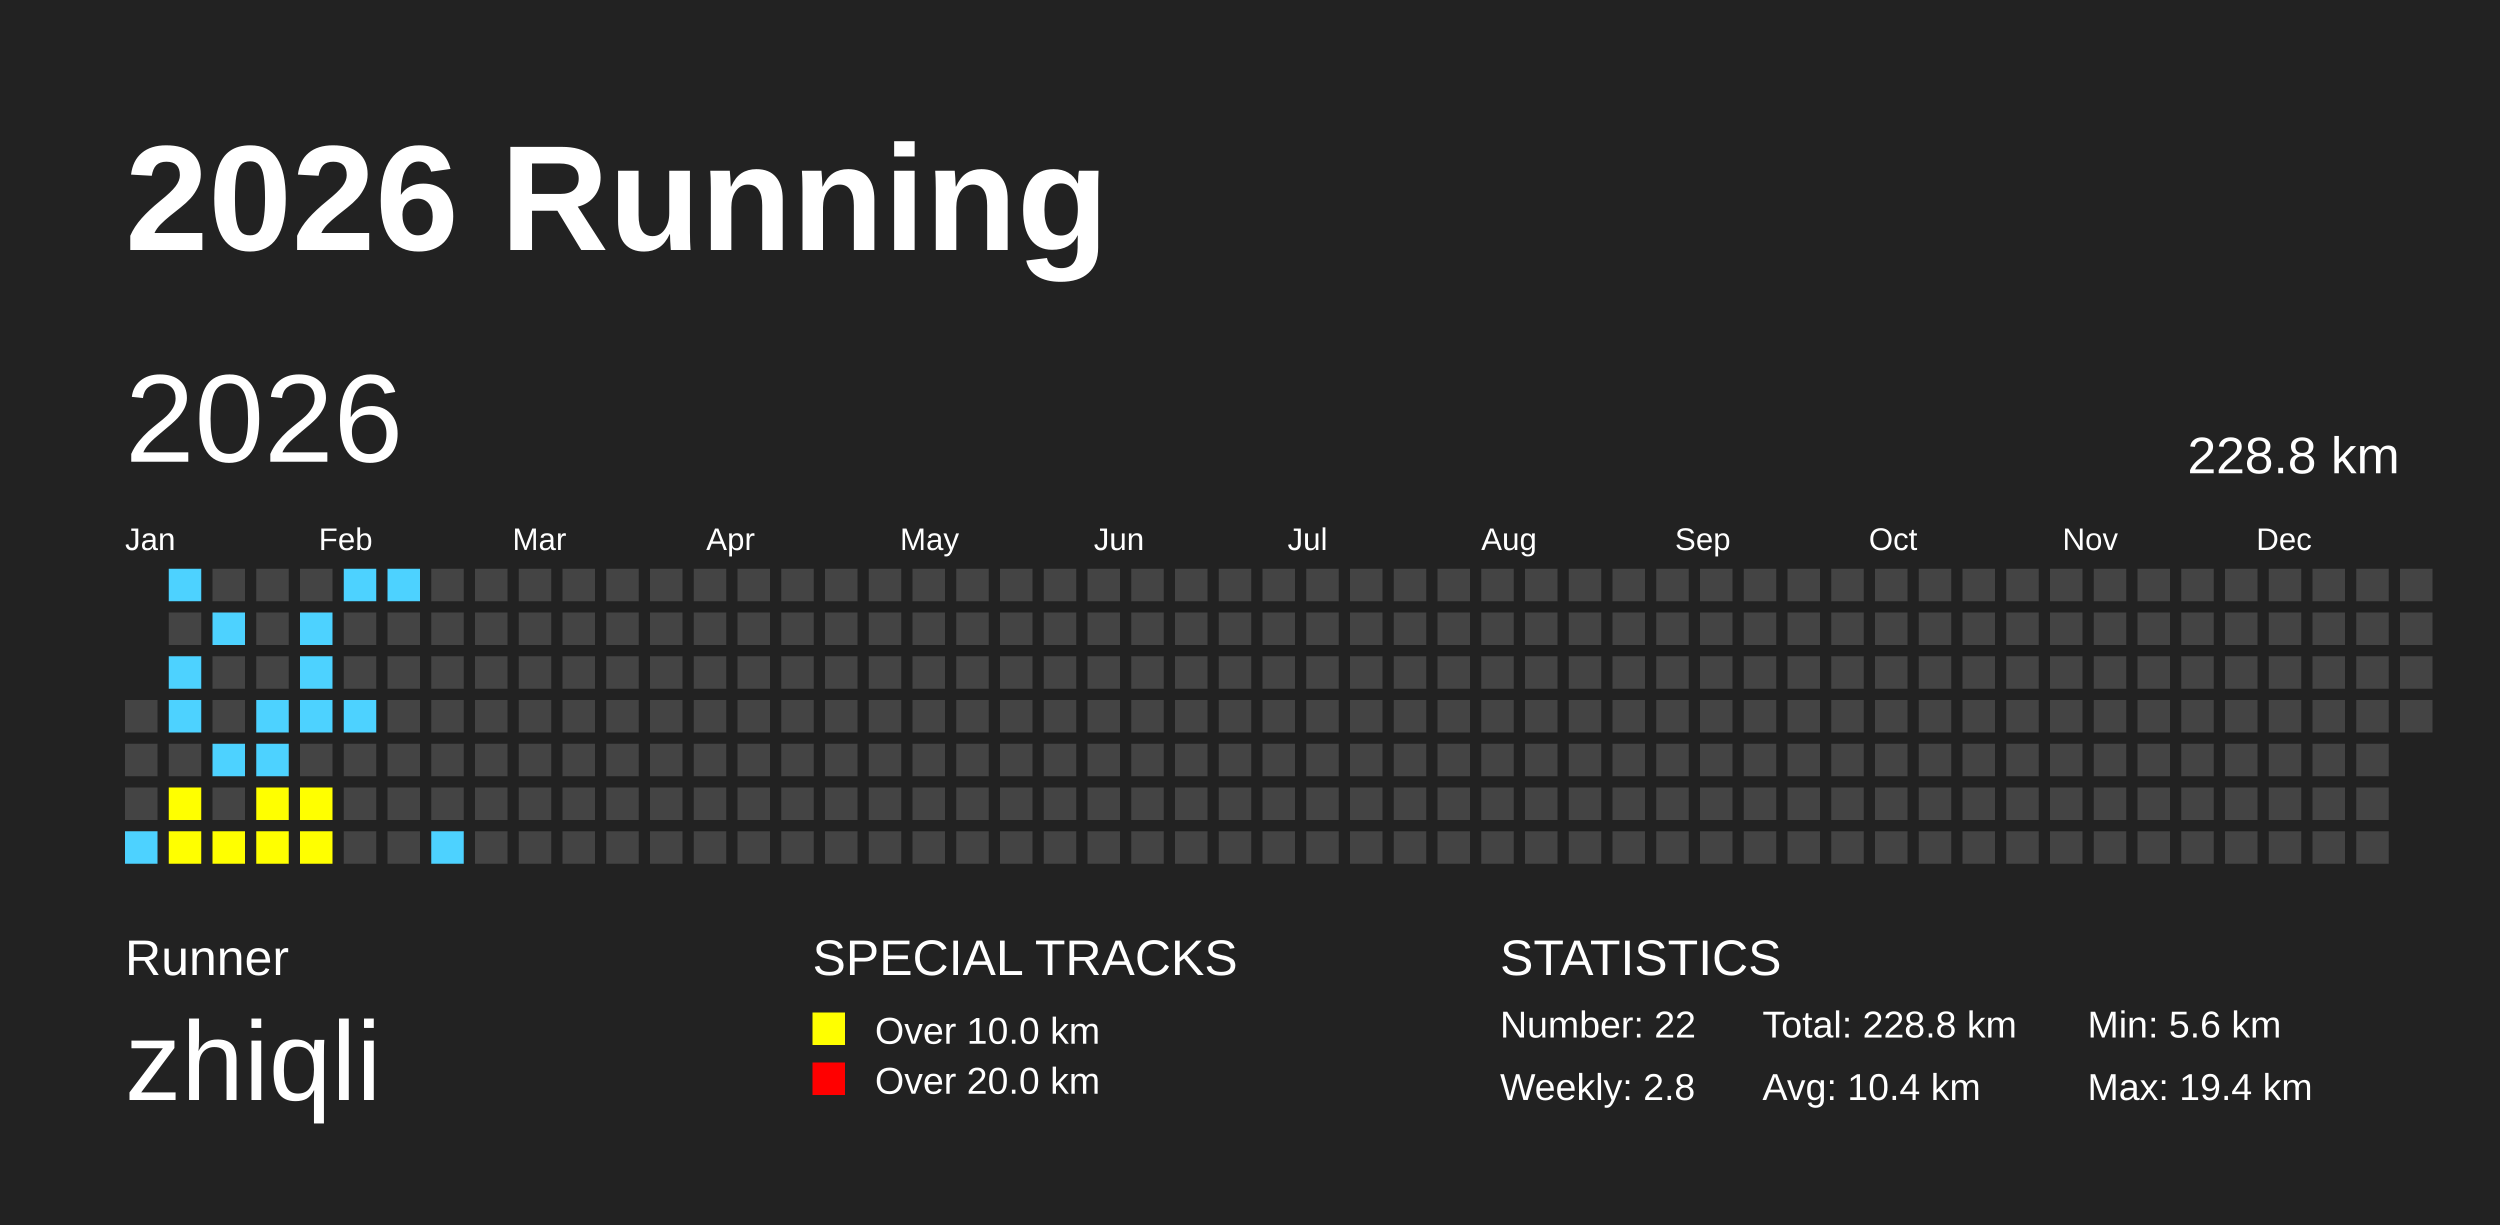
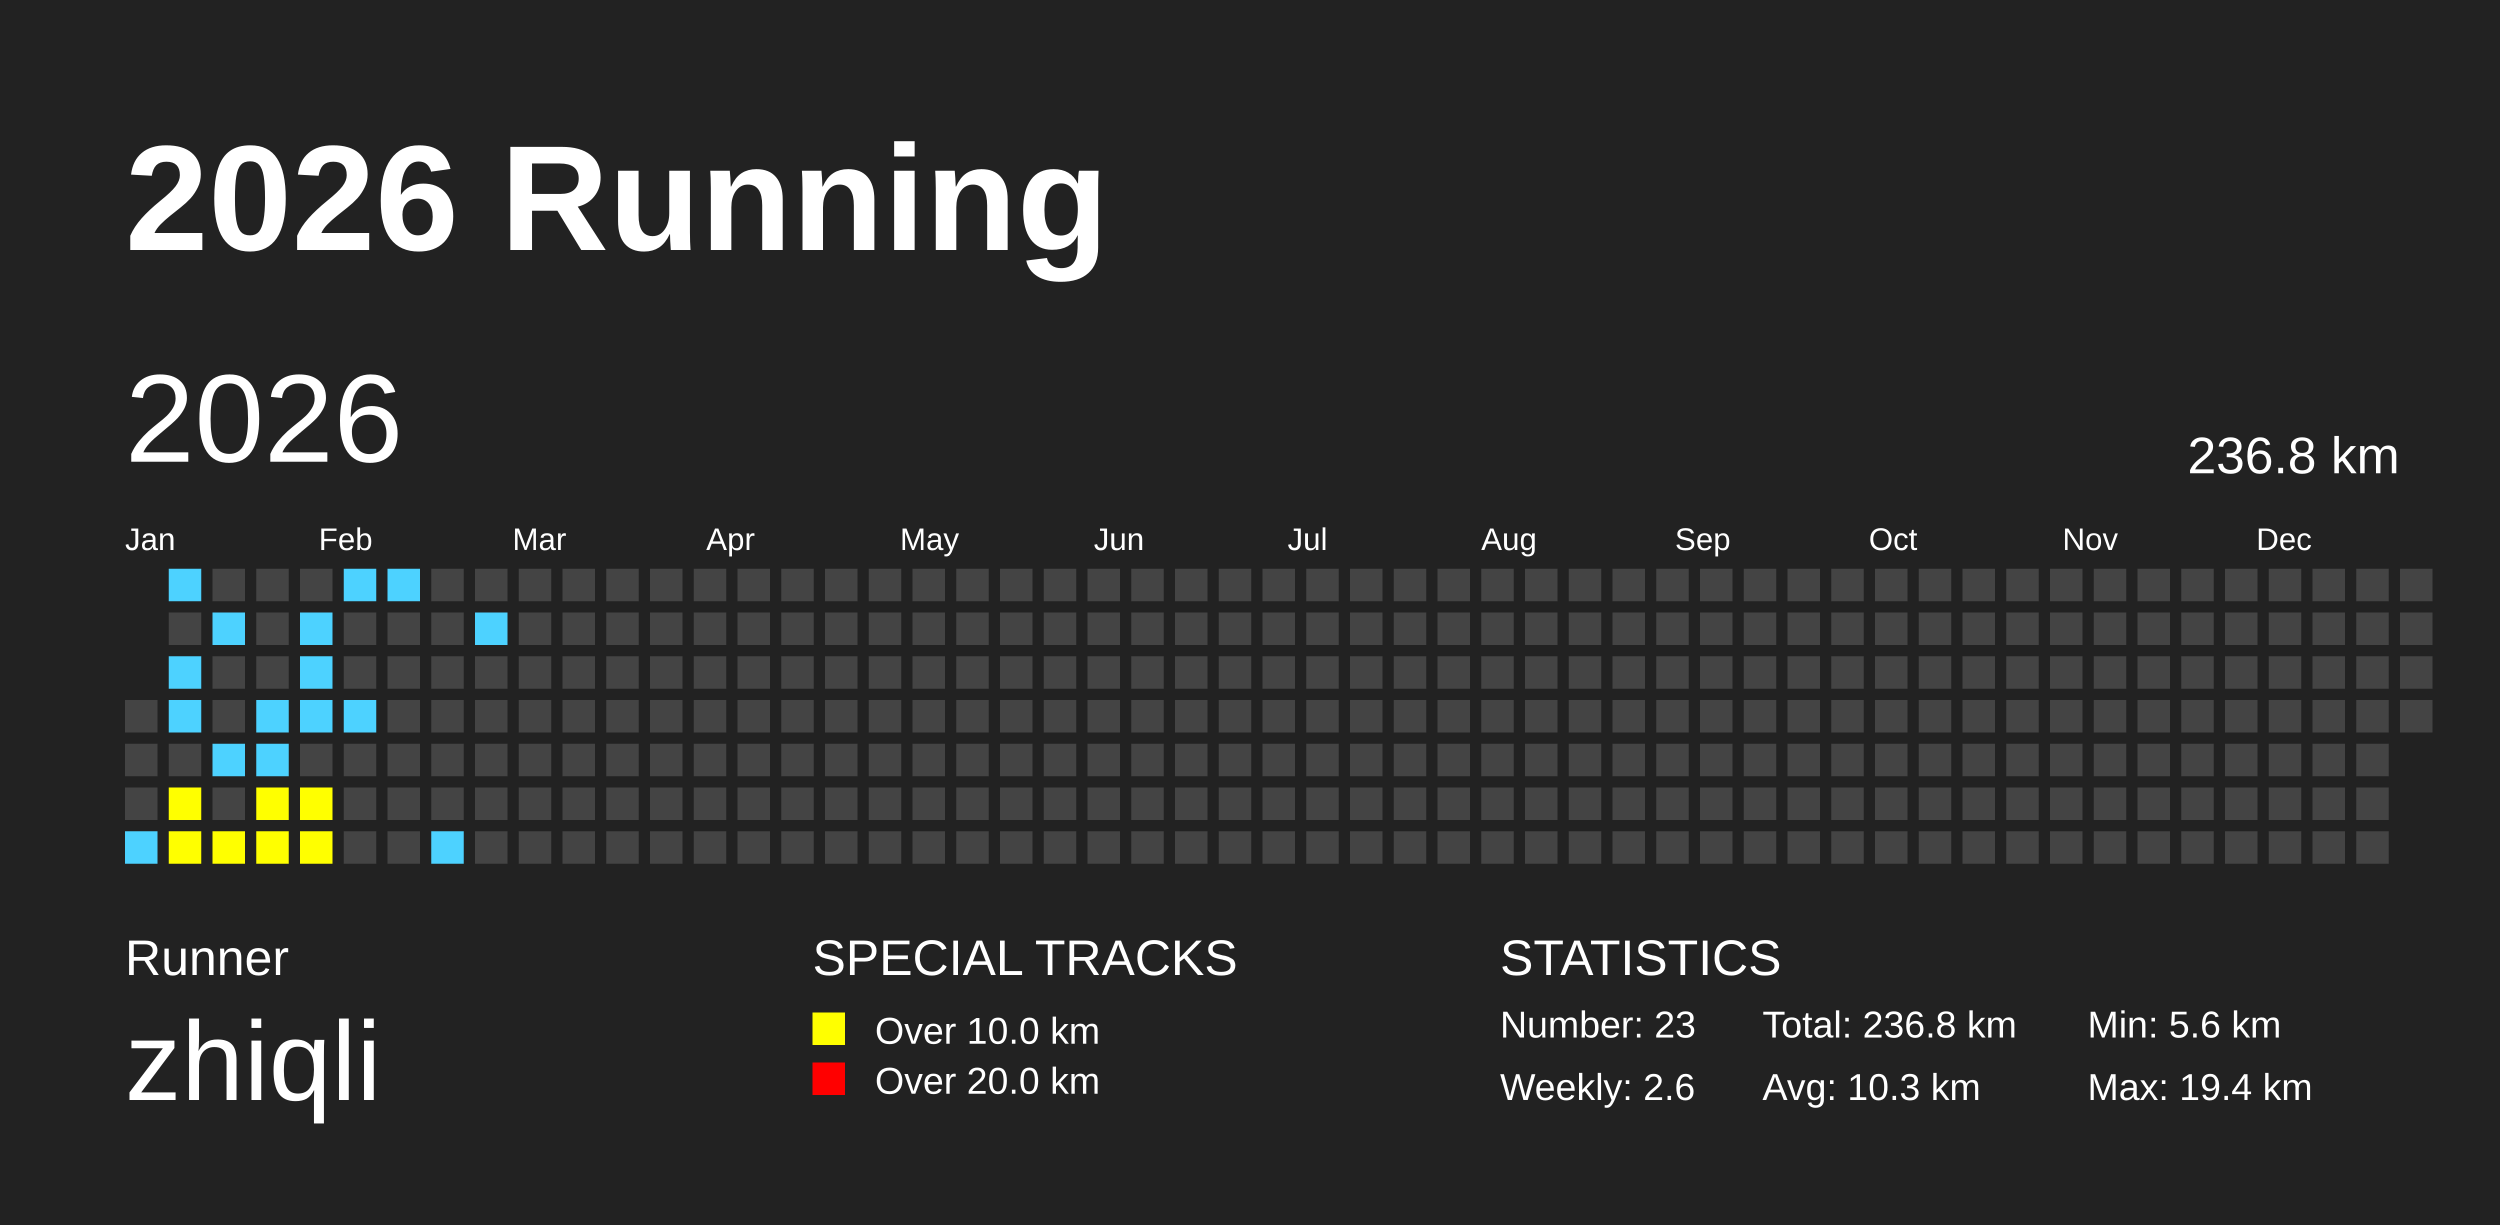
<svg xmlns="http://www.w3.org/2000/svg" baseProfile="full" height="98mm" version="1.1" viewBox="0,0,200,98" width="200mm">
  <defs />
  <rect fill="#222222" height="98" width="200" x="0" y="0" />
  <text fill="#FFFFFF" style="font-size:12px; font-family:Arial; font-weight:bold;" x="10" y="20">2026 Running</text>
  <text fill="#FFFFFF" style="font-size:4px; font-family:Arial" x="10" y="78">Runner</text>
  <text fill="#FFFFFF" style="font-size:9px; font-family:Arial" x="10" y="88">zhiqli</text>
  <text fill="#FFFFFF" style="font-size:4px; font-family:Arial" x="65" y="78">SPECIAL TRACKS</text>
  <rect fill="yellow" height="2.6" width="2.6" x="65" y="81" />
  <text fill="#FFFFFF" style="font-size:3px; font-family:Arial" x="70" y="83.5">Over 10.0 km</text>
  <rect fill="red" height="2.6" width="2.6" x="65" y="85" />
  <text fill="#FFFFFF" style="font-size:3px; font-family:Arial" x="70" y="87.5">Over 20.0 km</text>
  <text fill="#FFFFFF" style="font-size:4px; font-family:Arial" x="120" y="78">STATISTICS</text>
-   <text fill="#FFFFFF" style="font-size:3px; font-family:Arial" x="120" y="83">Number: 22</text>
-   <text fill="#FFFFFF" style="font-size:3px; font-family:Arial" x="120" y="88">Weekly: 2.8</text>
-   <text fill="#FFFFFF" style="font-size:3px; font-family:Arial" x="141" y="83">Total: 228.8 km</text>
-   <text fill="#FFFFFF" style="font-size:3px; font-family:Arial" x="141" y="88">Avg: 10.4 km</text>
+   <text fill="#FFFFFF" style="font-size:3px; font-family:Arial" x="120" y="83">Number: 23</text>
+   <text fill="#FFFFFF" style="font-size:3px; font-family:Arial" x="120" y="88">Weekly: 2.6</text>
+   <text fill="#FFFFFF" style="font-size:3px; font-family:Arial" x="141" y="83">Total: 236.8 km</text>
+   <text fill="#FFFFFF" style="font-size:3px; font-family:Arial" x="141" y="88">Avg: 10.3 km</text>
  <text fill="#FFFFFF" style="font-size:3px; font-family:Arial" x="167" y="83">Min: 5.6 km</text>
  <text fill="#FFFFFF" style="font-size:3px; font-family:Arial" x="167" y="88">Max: 19.4 km</text>
  <text dominant-baseline="hanging" fill="#FFFFFF" style="font-size:10.0px; font-family:Arial;" x="10" y="30">2026</text>
-   <text dominant-baseline="hanging" fill="#FFFFFF" style="font-size:4.125px; font-family:Arial;" x="175" y="35">228.8 km</text>
+   <text dominant-baseline="hanging" fill="#FFFFFF" style="font-size:4.125px; font-family:Arial;" x="175" y="35">236.8 km</text>
  <text fill="#FFFFFF" style="font-size:2.5px; font-family:Arial" x="10.0" y="44">Jan</text>
  <text fill="#FFFFFF" style="font-size:2.5px; font-family:Arial" x="25.5" y="44">Feb</text>
  <text fill="#FFFFFF" style="font-size:2.5px; font-family:Arial" x="41.0" y="44">Mar</text>
  <text fill="#FFFFFF" style="font-size:2.5px; font-family:Arial" x="56.5" y="44">Apr</text>
  <text fill="#FFFFFF" style="font-size:2.5px; font-family:Arial" x="72.0" y="44">May</text>
  <text fill="#FFFFFF" style="font-size:2.5px; font-family:Arial" x="87.5" y="44">Jun</text>
  <text fill="#FFFFFF" style="font-size:2.5px; font-family:Arial" x="103.0" y="44">Jul</text>
  <text fill="#FFFFFF" style="font-size:2.5px; font-family:Arial" x="118.5" y="44">Aug</text>
  <text fill="#FFFFFF" style="font-size:2.5px; font-family:Arial" x="134.0" y="44">Sep</text>
  <text fill="#FFFFFF" style="font-size:2.5px; font-family:Arial" x="149.5" y="44">Oct</text>
  <text fill="#FFFFFF" style="font-size:2.5px; font-family:Arial" x="165.0" y="44">Nov</text>
  <text fill="#FFFFFF" style="font-size:2.5px; font-family:Arial" x="180.5" y="44">Dec</text>
  <rect fill="#444444" height="2.6" width="2.6" x="10.0" y="56.0" />
  <rect fill="#444444" height="2.6" width="2.6" x="10.0" y="59.5" />
  <rect fill="#444444" height="2.6" width="2.6" x="10.0" y="63.0" />
  <rect fill="#4DD2FF" height="2.6" width="2.6" x="10.0" y="66.5" />
  <rect fill="#4DD2FF" height="2.6" width="2.6" x="13.5" y="45.5" />
  <rect fill="#444444" height="2.6" width="2.6" x="13.5" y="49.0" />
  <rect fill="#4DD2FF" height="2.6" width="2.6" x="13.5" y="52.5" />
  <rect fill="#4DD2FF" height="2.6" width="2.6" x="13.5" y="56.0" />
  <rect fill="#444444" height="2.6" width="2.6" x="13.5" y="59.5" />
  <rect fill="yellow" height="2.6" width="2.6" x="13.5" y="63.0" />
  <rect fill="yellow" height="2.6" width="2.6" x="13.5" y="66.5" />
  <rect fill="#444444" height="2.6" width="2.6" x="17.0" y="45.5" />
  <rect fill="#4DD2FF" height="2.6" width="2.6" x="17.0" y="49.0" />
  <rect fill="#444444" height="2.6" width="2.6" x="17.0" y="52.5" />
  <rect fill="#444444" height="2.6" width="2.6" x="17.0" y="56.0" />
  <rect fill="#4DD2FF" height="2.6" width="2.6" x="17.0" y="59.5" />
  <rect fill="#444444" height="2.6" width="2.6" x="17.0" y="63.0" />
  <rect fill="yellow" height="2.6" width="2.6" x="17.0" y="66.5" />
  <rect fill="#444444" height="2.6" width="2.6" x="20.5" y="45.5" />
  <rect fill="#444444" height="2.6" width="2.6" x="20.5" y="49.0" />
  <rect fill="#444444" height="2.6" width="2.6" x="20.5" y="52.5" />
  <rect fill="#4DD2FF" height="2.6" width="2.6" x="20.5" y="56.0" />
  <rect fill="#4DD2FF" height="2.6" width="2.6" x="20.5" y="59.5" />
  <rect fill="yellow" height="2.6" width="2.6" x="20.5" y="63.0" />
  <rect fill="yellow" height="2.6" width="2.6" x="20.5" y="66.5" />
  <rect fill="#444444" height="2.6" width="2.6" x="24.0" y="45.5" />
  <rect fill="#4DD2FF" height="2.6" width="2.6" x="24.0" y="49.0" />
  <rect fill="#4DD2FF" height="2.6" width="2.6" x="24.0" y="52.5" />
  <rect fill="#4DD2FF" height="2.6" width="2.6" x="24.0" y="56.0" />
  <rect fill="#444444" height="2.6" width="2.6" x="24.0" y="59.5" />
  <rect fill="yellow" height="2.6" width="2.6" x="24.0" y="63.0" />
  <rect fill="yellow" height="2.6" width="2.6" x="24.0" y="66.5" />
  <rect fill="#4DD2FF" height="2.6" width="2.6" x="27.5" y="45.5" />
  <rect fill="#444444" height="2.6" width="2.6" x="27.5" y="49.0" />
  <rect fill="#444444" height="2.6" width="2.6" x="27.5" y="52.5" />
  <rect fill="#4DD2FF" height="2.6" width="2.6" x="27.5" y="56.0" />
  <rect fill="#444444" height="2.6" width="2.6" x="27.5" y="59.5" />
  <rect fill="#444444" height="2.6" width="2.6" x="27.5" y="63.0" />
  <rect fill="#444444" height="2.6" width="2.6" x="27.5" y="66.5" />
  <rect fill="#4DD2FF" height="2.6" width="2.6" x="31.0" y="45.5" />
  <rect fill="#444444" height="2.6" width="2.6" x="31.0" y="49.0" />
  <rect fill="#444444" height="2.6" width="2.6" x="31.0" y="52.5" />
  <rect fill="#444444" height="2.6" width="2.6" x="31.0" y="56.0" />
  <rect fill="#444444" height="2.6" width="2.6" x="31.0" y="59.5" />
  <rect fill="#444444" height="2.6" width="2.6" x="31.0" y="63.0" />
  <rect fill="#444444" height="2.6" width="2.6" x="31.0" y="66.5" />
  <rect fill="#444444" height="2.6" width="2.6" x="34.5" y="45.5" />
  <rect fill="#444444" height="2.6" width="2.6" x="34.5" y="49.0" />
  <rect fill="#444444" height="2.6" width="2.6" x="34.5" y="52.5" />
  <rect fill="#444444" height="2.6" width="2.6" x="34.5" y="56.0" />
  <rect fill="#444444" height="2.6" width="2.6" x="34.5" y="59.5" />
  <rect fill="#444444" height="2.6" width="2.6" x="34.5" y="63.0" />
  <rect fill="#4DD2FF" height="2.6" width="2.6" x="34.5" y="66.5" />
  <rect fill="#444444" height="2.6" width="2.6" x="38.0" y="45.5" />
-   <rect fill="#444444" height="2.6" width="2.6" x="38.0" y="49.0" />
+   <rect fill="#4DD2FF" height="2.6" width="2.6" x="38.0" y="49.0" />
  <rect fill="#444444" height="2.6" width="2.6" x="38.0" y="52.5" />
  <rect fill="#444444" height="2.6" width="2.6" x="38.0" y="56.0" />
  <rect fill="#444444" height="2.6" width="2.6" x="38.0" y="59.5" />
  <rect fill="#444444" height="2.6" width="2.6" x="38.0" y="63.0" />
  <rect fill="#444444" height="2.6" width="2.6" x="38.0" y="66.5" />
  <rect fill="#444444" height="2.6" width="2.6" x="41.5" y="45.5" />
  <rect fill="#444444" height="2.6" width="2.6" x="41.5" y="49.0" />
  <rect fill="#444444" height="2.6" width="2.6" x="41.5" y="52.5" />
  <rect fill="#444444" height="2.6" width="2.6" x="41.5" y="56.0" />
  <rect fill="#444444" height="2.6" width="2.6" x="41.5" y="59.5" />
  <rect fill="#444444" height="2.6" width="2.6" x="41.5" y="63.0" />
  <rect fill="#444444" height="2.6" width="2.6" x="41.5" y="66.5" />
  <rect fill="#444444" height="2.6" width="2.6" x="45.0" y="45.5" />
  <rect fill="#444444" height="2.6" width="2.6" x="45.0" y="49.0" />
  <rect fill="#444444" height="2.6" width="2.6" x="45.0" y="52.5" />
  <rect fill="#444444" height="2.6" width="2.6" x="45.0" y="56.0" />
  <rect fill="#444444" height="2.6" width="2.6" x="45.0" y="59.5" />
  <rect fill="#444444" height="2.6" width="2.6" x="45.0" y="63.0" />
  <rect fill="#444444" height="2.6" width="2.6" x="45.0" y="66.5" />
  <rect fill="#444444" height="2.6" width="2.6" x="48.5" y="45.5" />
  <rect fill="#444444" height="2.6" width="2.6" x="48.5" y="49.0" />
  <rect fill="#444444" height="2.6" width="2.6" x="48.5" y="52.5" />
  <rect fill="#444444" height="2.6" width="2.6" x="48.5" y="56.0" />
  <rect fill="#444444" height="2.6" width="2.6" x="48.5" y="59.5" />
  <rect fill="#444444" height="2.6" width="2.6" x="48.5" y="63.0" />
  <rect fill="#444444" height="2.6" width="2.6" x="48.5" y="66.5" />
  <rect fill="#444444" height="2.6" width="2.6" x="52.0" y="45.5" />
  <rect fill="#444444" height="2.6" width="2.6" x="52.0" y="49.0" />
  <rect fill="#444444" height="2.6" width="2.6" x="52.0" y="52.5" />
  <rect fill="#444444" height="2.6" width="2.6" x="52.0" y="56.0" />
  <rect fill="#444444" height="2.6" width="2.6" x="52.0" y="59.5" />
  <rect fill="#444444" height="2.6" width="2.6" x="52.0" y="63.0" />
  <rect fill="#444444" height="2.6" width="2.6" x="52.0" y="66.5" />
  <rect fill="#444444" height="2.6" width="2.6" x="55.5" y="45.5" />
  <rect fill="#444444" height="2.6" width="2.6" x="55.5" y="49.0" />
  <rect fill="#444444" height="2.6" width="2.6" x="55.5" y="52.5" />
  <rect fill="#444444" height="2.6" width="2.6" x="55.5" y="56.0" />
  <rect fill="#444444" height="2.6" width="2.6" x="55.5" y="59.5" />
  <rect fill="#444444" height="2.6" width="2.6" x="55.5" y="63.0" />
  <rect fill="#444444" height="2.6" width="2.6" x="55.5" y="66.5" />
  <rect fill="#444444" height="2.6" width="2.6" x="59.0" y="45.5" />
  <rect fill="#444444" height="2.6" width="2.6" x="59.0" y="49.0" />
  <rect fill="#444444" height="2.6" width="2.6" x="59.0" y="52.5" />
  <rect fill="#444444" height="2.6" width="2.6" x="59.0" y="56.0" />
  <rect fill="#444444" height="2.6" width="2.6" x="59.0" y="59.5" />
  <rect fill="#444444" height="2.6" width="2.6" x="59.0" y="63.0" />
  <rect fill="#444444" height="2.6" width="2.6" x="59.0" y="66.5" />
  <rect fill="#444444" height="2.6" width="2.6" x="62.5" y="45.5" />
  <rect fill="#444444" height="2.6" width="2.6" x="62.5" y="49.0" />
  <rect fill="#444444" height="2.6" width="2.6" x="62.5" y="52.5" />
  <rect fill="#444444" height="2.6" width="2.6" x="62.5" y="56.0" />
  <rect fill="#444444" height="2.6" width="2.6" x="62.5" y="59.5" />
  <rect fill="#444444" height="2.6" width="2.6" x="62.5" y="63.0" />
  <rect fill="#444444" height="2.6" width="2.6" x="62.5" y="66.5" />
  <rect fill="#444444" height="2.6" width="2.6" x="66.0" y="45.5" />
  <rect fill="#444444" height="2.6" width="2.6" x="66.0" y="49.0" />
  <rect fill="#444444" height="2.6" width="2.6" x="66.0" y="52.5" />
  <rect fill="#444444" height="2.6" width="2.6" x="66.0" y="56.0" />
  <rect fill="#444444" height="2.6" width="2.6" x="66.0" y="59.5" />
  <rect fill="#444444" height="2.6" width="2.6" x="66.0" y="63.0" />
  <rect fill="#444444" height="2.6" width="2.6" x="66.0" y="66.5" />
  <rect fill="#444444" height="2.6" width="2.6" x="69.5" y="45.5" />
  <rect fill="#444444" height="2.6" width="2.6" x="69.5" y="49.0" />
  <rect fill="#444444" height="2.6" width="2.6" x="69.5" y="52.5" />
  <rect fill="#444444" height="2.6" width="2.6" x="69.5" y="56.0" />
  <rect fill="#444444" height="2.6" width="2.6" x="69.5" y="59.5" />
  <rect fill="#444444" height="2.6" width="2.6" x="69.5" y="63.0" />
  <rect fill="#444444" height="2.6" width="2.6" x="69.5" y="66.5" />
  <rect fill="#444444" height="2.6" width="2.6" x="73.0" y="45.5" />
  <rect fill="#444444" height="2.6" width="2.6" x="73.0" y="49.0" />
  <rect fill="#444444" height="2.6" width="2.6" x="73.0" y="52.5" />
  <rect fill="#444444" height="2.6" width="2.6" x="73.0" y="56.0" />
  <rect fill="#444444" height="2.6" width="2.6" x="73.0" y="59.5" />
  <rect fill="#444444" height="2.6" width="2.6" x="73.0" y="63.0" />
  <rect fill="#444444" height="2.6" width="2.6" x="73.0" y="66.5" />
  <rect fill="#444444" height="2.6" width="2.6" x="76.5" y="45.5" />
  <rect fill="#444444" height="2.6" width="2.6" x="76.5" y="49.0" />
  <rect fill="#444444" height="2.6" width="2.6" x="76.5" y="52.5" />
  <rect fill="#444444" height="2.6" width="2.6" x="76.5" y="56.0" />
  <rect fill="#444444" height="2.6" width="2.6" x="76.5" y="59.5" />
  <rect fill="#444444" height="2.6" width="2.6" x="76.5" y="63.0" />
  <rect fill="#444444" height="2.6" width="2.6" x="76.5" y="66.5" />
  <rect fill="#444444" height="2.6" width="2.6" x="80.0" y="45.5" />
  <rect fill="#444444" height="2.6" width="2.6" x="80.0" y="49.0" />
  <rect fill="#444444" height="2.6" width="2.6" x="80.0" y="52.5" />
  <rect fill="#444444" height="2.6" width="2.6" x="80.0" y="56.0" />
  <rect fill="#444444" height="2.6" width="2.6" x="80.0" y="59.5" />
  <rect fill="#444444" height="2.6" width="2.6" x="80.0" y="63.0" />
  <rect fill="#444444" height="2.6" width="2.6" x="80.0" y="66.5" />
  <rect fill="#444444" height="2.6" width="2.6" x="83.5" y="45.5" />
  <rect fill="#444444" height="2.6" width="2.6" x="83.5" y="49.0" />
  <rect fill="#444444" height="2.6" width="2.6" x="83.5" y="52.5" />
  <rect fill="#444444" height="2.6" width="2.6" x="83.5" y="56.0" />
  <rect fill="#444444" height="2.6" width="2.6" x="83.5" y="59.5" />
  <rect fill="#444444" height="2.6" width="2.6" x="83.5" y="63.0" />
  <rect fill="#444444" height="2.6" width="2.6" x="83.5" y="66.5" />
  <rect fill="#444444" height="2.6" width="2.6" x="87.0" y="45.5" />
  <rect fill="#444444" height="2.6" width="2.6" x="87.0" y="49.0" />
  <rect fill="#444444" height="2.6" width="2.6" x="87.0" y="52.5" />
  <rect fill="#444444" height="2.6" width="2.6" x="87.0" y="56.0" />
  <rect fill="#444444" height="2.6" width="2.6" x="87.0" y="59.5" />
  <rect fill="#444444" height="2.6" width="2.6" x="87.0" y="63.0" />
  <rect fill="#444444" height="2.6" width="2.6" x="87.0" y="66.5" />
  <rect fill="#444444" height="2.6" width="2.6" x="90.5" y="45.5" />
  <rect fill="#444444" height="2.6" width="2.6" x="90.5" y="49.0" />
  <rect fill="#444444" height="2.6" width="2.6" x="90.5" y="52.5" />
  <rect fill="#444444" height="2.6" width="2.6" x="90.5" y="56.0" />
  <rect fill="#444444" height="2.6" width="2.6" x="90.5" y="59.5" />
  <rect fill="#444444" height="2.6" width="2.6" x="90.5" y="63.0" />
  <rect fill="#444444" height="2.6" width="2.6" x="90.5" y="66.5" />
  <rect fill="#444444" height="2.6" width="2.6" x="94.0" y="45.5" />
  <rect fill="#444444" height="2.6" width="2.6" x="94.0" y="49.0" />
  <rect fill="#444444" height="2.6" width="2.6" x="94.0" y="52.5" />
  <rect fill="#444444" height="2.6" width="2.6" x="94.0" y="56.0" />
  <rect fill="#444444" height="2.6" width="2.6" x="94.0" y="59.5" />
  <rect fill="#444444" height="2.6" width="2.6" x="94.0" y="63.0" />
  <rect fill="#444444" height="2.6" width="2.6" x="94.0" y="66.5" />
  <rect fill="#444444" height="2.6" width="2.6" x="97.5" y="45.5" />
  <rect fill="#444444" height="2.6" width="2.6" x="97.5" y="49.0" />
  <rect fill="#444444" height="2.6" width="2.6" x="97.5" y="52.5" />
  <rect fill="#444444" height="2.6" width="2.6" x="97.5" y="56.0" />
  <rect fill="#444444" height="2.6" width="2.6" x="97.5" y="59.5" />
  <rect fill="#444444" height="2.6" width="2.6" x="97.5" y="63.0" />
  <rect fill="#444444" height="2.6" width="2.6" x="97.5" y="66.5" />
  <rect fill="#444444" height="2.6" width="2.6" x="101.0" y="45.5" />
  <rect fill="#444444" height="2.6" width="2.6" x="101.0" y="49.0" />
  <rect fill="#444444" height="2.6" width="2.6" x="101.0" y="52.5" />
  <rect fill="#444444" height="2.6" width="2.6" x="101.0" y="56.0" />
  <rect fill="#444444" height="2.6" width="2.6" x="101.0" y="59.5" />
  <rect fill="#444444" height="2.6" width="2.6" x="101.0" y="63.0" />
  <rect fill="#444444" height="2.6" width="2.6" x="101.0" y="66.5" />
  <rect fill="#444444" height="2.6" width="2.6" x="104.5" y="45.5" />
  <rect fill="#444444" height="2.6" width="2.6" x="104.5" y="49.0" />
  <rect fill="#444444" height="2.6" width="2.6" x="104.5" y="52.5" />
  <rect fill="#444444" height="2.6" width="2.6" x="104.5" y="56.0" />
  <rect fill="#444444" height="2.6" width="2.6" x="104.5" y="59.5" />
  <rect fill="#444444" height="2.6" width="2.6" x="104.5" y="63.0" />
  <rect fill="#444444" height="2.6" width="2.6" x="104.5" y="66.5" />
  <rect fill="#444444" height="2.6" width="2.6" x="108.0" y="45.5" />
  <rect fill="#444444" height="2.6" width="2.6" x="108.0" y="49.0" />
  <rect fill="#444444" height="2.6" width="2.6" x="108.0" y="52.5" />
  <rect fill="#444444" height="2.6" width="2.6" x="108.0" y="56.0" />
  <rect fill="#444444" height="2.6" width="2.6" x="108.0" y="59.5" />
  <rect fill="#444444" height="2.6" width="2.6" x="108.0" y="63.0" />
  <rect fill="#444444" height="2.6" width="2.6" x="108.0" y="66.5" />
  <rect fill="#444444" height="2.6" width="2.6" x="111.5" y="45.5" />
  <rect fill="#444444" height="2.6" width="2.6" x="111.5" y="49.0" />
  <rect fill="#444444" height="2.6" width="2.6" x="111.5" y="52.5" />
  <rect fill="#444444" height="2.6" width="2.6" x="111.5" y="56.0" />
  <rect fill="#444444" height="2.6" width="2.6" x="111.5" y="59.5" />
  <rect fill="#444444" height="2.6" width="2.6" x="111.5" y="63.0" />
  <rect fill="#444444" height="2.6" width="2.6" x="111.5" y="66.5" />
  <rect fill="#444444" height="2.6" width="2.6" x="115.0" y="45.5" />
  <rect fill="#444444" height="2.6" width="2.6" x="115.0" y="49.0" />
  <rect fill="#444444" height="2.6" width="2.6" x="115.0" y="52.5" />
  <rect fill="#444444" height="2.6" width="2.6" x="115.0" y="56.0" />
  <rect fill="#444444" height="2.6" width="2.6" x="115.0" y="59.5" />
  <rect fill="#444444" height="2.6" width="2.6" x="115.0" y="63.0" />
  <rect fill="#444444" height="2.6" width="2.6" x="115.0" y="66.5" />
  <rect fill="#444444" height="2.6" width="2.6" x="118.5" y="45.5" />
  <rect fill="#444444" height="2.6" width="2.6" x="118.5" y="49.0" />
  <rect fill="#444444" height="2.6" width="2.6" x="118.5" y="52.5" />
  <rect fill="#444444" height="2.6" width="2.6" x="118.5" y="56.0" />
  <rect fill="#444444" height="2.6" width="2.6" x="118.5" y="59.5" />
  <rect fill="#444444" height="2.6" width="2.6" x="118.5" y="63.0" />
  <rect fill="#444444" height="2.6" width="2.6" x="118.5" y="66.5" />
  <rect fill="#444444" height="2.6" width="2.6" x="122.0" y="45.5" />
  <rect fill="#444444" height="2.6" width="2.6" x="122.0" y="49.0" />
  <rect fill="#444444" height="2.6" width="2.6" x="122.0" y="52.5" />
  <rect fill="#444444" height="2.6" width="2.6" x="122.0" y="56.0" />
  <rect fill="#444444" height="2.6" width="2.6" x="122.0" y="59.5" />
  <rect fill="#444444" height="2.6" width="2.6" x="122.0" y="63.0" />
  <rect fill="#444444" height="2.6" width="2.6" x="122.0" y="66.5" />
  <rect fill="#444444" height="2.6" width="2.6" x="125.5" y="45.5" />
  <rect fill="#444444" height="2.6" width="2.6" x="125.5" y="49.0" />
  <rect fill="#444444" height="2.6" width="2.6" x="125.5" y="52.5" />
  <rect fill="#444444" height="2.6" width="2.6" x="125.5" y="56.0" />
  <rect fill="#444444" height="2.6" width="2.6" x="125.5" y="59.5" />
  <rect fill="#444444" height="2.6" width="2.6" x="125.5" y="63.0" />
  <rect fill="#444444" height="2.6" width="2.6" x="125.5" y="66.5" />
  <rect fill="#444444" height="2.6" width="2.6" x="129.0" y="45.5" />
  <rect fill="#444444" height="2.6" width="2.6" x="129.0" y="49.0" />
  <rect fill="#444444" height="2.6" width="2.6" x="129.0" y="52.5" />
  <rect fill="#444444" height="2.6" width="2.6" x="129.0" y="56.0" />
  <rect fill="#444444" height="2.6" width="2.6" x="129.0" y="59.5" />
  <rect fill="#444444" height="2.6" width="2.6" x="129.0" y="63.0" />
  <rect fill="#444444" height="2.6" width="2.6" x="129.0" y="66.5" />
  <rect fill="#444444" height="2.6" width="2.6" x="132.5" y="45.5" />
  <rect fill="#444444" height="2.6" width="2.6" x="132.5" y="49.0" />
  <rect fill="#444444" height="2.6" width="2.6" x="132.5" y="52.5" />
  <rect fill="#444444" height="2.6" width="2.6" x="132.5" y="56.0" />
  <rect fill="#444444" height="2.6" width="2.6" x="132.5" y="59.5" />
  <rect fill="#444444" height="2.6" width="2.6" x="132.5" y="63.0" />
  <rect fill="#444444" height="2.6" width="2.6" x="132.5" y="66.5" />
  <rect fill="#444444" height="2.6" width="2.6" x="136.0" y="45.5" />
  <rect fill="#444444" height="2.6" width="2.6" x="136.0" y="49.0" />
  <rect fill="#444444" height="2.6" width="2.6" x="136.0" y="52.5" />
  <rect fill="#444444" height="2.6" width="2.6" x="136.0" y="56.0" />
  <rect fill="#444444" height="2.6" width="2.6" x="136.0" y="59.5" />
  <rect fill="#444444" height="2.6" width="2.6" x="136.0" y="63.0" />
  <rect fill="#444444" height="2.6" width="2.6" x="136.0" y="66.5" />
  <rect fill="#444444" height="2.6" width="2.6" x="139.5" y="45.5" />
  <rect fill="#444444" height="2.6" width="2.6" x="139.5" y="49.0" />
  <rect fill="#444444" height="2.6" width="2.6" x="139.5" y="52.5" />
  <rect fill="#444444" height="2.6" width="2.6" x="139.5" y="56.0" />
  <rect fill="#444444" height="2.6" width="2.6" x="139.5" y="59.5" />
  <rect fill="#444444" height="2.6" width="2.6" x="139.5" y="63.0" />
  <rect fill="#444444" height="2.6" width="2.6" x="139.5" y="66.5" />
  <rect fill="#444444" height="2.6" width="2.6" x="143.0" y="45.5" />
  <rect fill="#444444" height="2.6" width="2.6" x="143.0" y="49.0" />
  <rect fill="#444444" height="2.6" width="2.6" x="143.0" y="52.5" />
  <rect fill="#444444" height="2.6" width="2.6" x="143.0" y="56.0" />
  <rect fill="#444444" height="2.6" width="2.6" x="143.0" y="59.5" />
  <rect fill="#444444" height="2.6" width="2.6" x="143.0" y="63.0" />
  <rect fill="#444444" height="2.6" width="2.6" x="143.0" y="66.5" />
  <rect fill="#444444" height="2.6" width="2.6" x="146.5" y="45.5" />
  <rect fill="#444444" height="2.6" width="2.6" x="146.5" y="49.0" />
  <rect fill="#444444" height="2.6" width="2.6" x="146.5" y="52.5" />
  <rect fill="#444444" height="2.6" width="2.6" x="146.5" y="56.0" />
  <rect fill="#444444" height="2.6" width="2.6" x="146.5" y="59.5" />
  <rect fill="#444444" height="2.6" width="2.6" x="146.5" y="63.0" />
  <rect fill="#444444" height="2.6" width="2.6" x="146.5" y="66.5" />
  <rect fill="#444444" height="2.6" width="2.6" x="150.0" y="45.5" />
  <rect fill="#444444" height="2.6" width="2.6" x="150.0" y="49.0" />
  <rect fill="#444444" height="2.6" width="2.6" x="150.0" y="52.5" />
  <rect fill="#444444" height="2.6" width="2.6" x="150.0" y="56.0" />
  <rect fill="#444444" height="2.6" width="2.6" x="150.0" y="59.5" />
  <rect fill="#444444" height="2.6" width="2.6" x="150.0" y="63.0" />
  <rect fill="#444444" height="2.6" width="2.6" x="150.0" y="66.5" />
  <rect fill="#444444" height="2.6" width="2.6" x="153.5" y="45.5" />
  <rect fill="#444444" height="2.6" width="2.6" x="153.5" y="49.0" />
  <rect fill="#444444" height="2.6" width="2.6" x="153.5" y="52.5" />
  <rect fill="#444444" height="2.6" width="2.6" x="153.5" y="56.0" />
  <rect fill="#444444" height="2.6" width="2.6" x="153.5" y="59.5" />
  <rect fill="#444444" height="2.6" width="2.6" x="153.5" y="63.0" />
  <rect fill="#444444" height="2.6" width="2.6" x="153.5" y="66.5" />
  <rect fill="#444444" height="2.6" width="2.6" x="157.0" y="45.5" />
  <rect fill="#444444" height="2.6" width="2.6" x="157.0" y="49.0" />
  <rect fill="#444444" height="2.6" width="2.6" x="157.0" y="52.5" />
  <rect fill="#444444" height="2.6" width="2.6" x="157.0" y="56.0" />
  <rect fill="#444444" height="2.6" width="2.6" x="157.0" y="59.5" />
  <rect fill="#444444" height="2.6" width="2.6" x="157.0" y="63.0" />
  <rect fill="#444444" height="2.6" width="2.6" x="157.0" y="66.5" />
  <rect fill="#444444" height="2.6" width="2.6" x="160.5" y="45.5" />
  <rect fill="#444444" height="2.6" width="2.6" x="160.5" y="49.0" />
  <rect fill="#444444" height="2.6" width="2.6" x="160.5" y="52.5" />
  <rect fill="#444444" height="2.6" width="2.6" x="160.5" y="56.0" />
  <rect fill="#444444" height="2.6" width="2.6" x="160.5" y="59.5" />
  <rect fill="#444444" height="2.6" width="2.6" x="160.5" y="63.0" />
  <rect fill="#444444" height="2.6" width="2.6" x="160.5" y="66.5" />
  <rect fill="#444444" height="2.6" width="2.6" x="164.0" y="45.5" />
  <rect fill="#444444" height="2.6" width="2.6" x="164.0" y="49.0" />
  <rect fill="#444444" height="2.6" width="2.6" x="164.0" y="52.5" />
  <rect fill="#444444" height="2.6" width="2.6" x="164.0" y="56.0" />
  <rect fill="#444444" height="2.6" width="2.6" x="164.0" y="59.5" />
  <rect fill="#444444" height="2.6" width="2.6" x="164.0" y="63.0" />
  <rect fill="#444444" height="2.6" width="2.6" x="164.0" y="66.5" />
  <rect fill="#444444" height="2.6" width="2.6" x="167.5" y="45.5" />
  <rect fill="#444444" height="2.6" width="2.6" x="167.5" y="49.0" />
  <rect fill="#444444" height="2.6" width="2.6" x="167.5" y="52.5" />
  <rect fill="#444444" height="2.6" width="2.6" x="167.5" y="56.0" />
  <rect fill="#444444" height="2.6" width="2.6" x="167.5" y="59.5" />
  <rect fill="#444444" height="2.6" width="2.6" x="167.5" y="63.0" />
  <rect fill="#444444" height="2.6" width="2.6" x="167.5" y="66.5" />
  <rect fill="#444444" height="2.6" width="2.6" x="171.0" y="45.5" />
  <rect fill="#444444" height="2.6" width="2.6" x="171.0" y="49.0" />
  <rect fill="#444444" height="2.6" width="2.6" x="171.0" y="52.5" />
  <rect fill="#444444" height="2.6" width="2.6" x="171.0" y="56.0" />
  <rect fill="#444444" height="2.6" width="2.6" x="171.0" y="59.5" />
  <rect fill="#444444" height="2.6" width="2.6" x="171.0" y="63.0" />
  <rect fill="#444444" height="2.6" width="2.6" x="171.0" y="66.5" />
  <rect fill="#444444" height="2.6" width="2.6" x="174.5" y="45.5" />
  <rect fill="#444444" height="2.6" width="2.6" x="174.5" y="49.0" />
  <rect fill="#444444" height="2.6" width="2.6" x="174.5" y="52.5" />
  <rect fill="#444444" height="2.6" width="2.6" x="174.5" y="56.0" />
  <rect fill="#444444" height="2.6" width="2.6" x="174.5" y="59.5" />
  <rect fill="#444444" height="2.6" width="2.6" x="174.5" y="63.0" />
  <rect fill="#444444" height="2.6" width="2.6" x="174.5" y="66.5" />
  <rect fill="#444444" height="2.6" width="2.6" x="178.0" y="45.5" />
  <rect fill="#444444" height="2.6" width="2.6" x="178.0" y="49.0" />
  <rect fill="#444444" height="2.6" width="2.6" x="178.0" y="52.5" />
  <rect fill="#444444" height="2.6" width="2.6" x="178.0" y="56.0" />
  <rect fill="#444444" height="2.6" width="2.6" x="178.0" y="59.5" />
  <rect fill="#444444" height="2.6" width="2.6" x="178.0" y="63.0" />
  <rect fill="#444444" height="2.6" width="2.6" x="178.0" y="66.5" />
  <rect fill="#444444" height="2.6" width="2.6" x="181.5" y="45.5" />
  <rect fill="#444444" height="2.6" width="2.6" x="181.5" y="49.0" />
  <rect fill="#444444" height="2.6" width="2.6" x="181.5" y="52.5" />
  <rect fill="#444444" height="2.6" width="2.6" x="181.5" y="56.0" />
  <rect fill="#444444" height="2.6" width="2.6" x="181.5" y="59.5" />
  <rect fill="#444444" height="2.6" width="2.6" x="181.5" y="63.0" />
  <rect fill="#444444" height="2.6" width="2.6" x="181.5" y="66.5" />
  <rect fill="#444444" height="2.6" width="2.6" x="185.0" y="45.5" />
  <rect fill="#444444" height="2.6" width="2.6" x="185.0" y="49.0" />
  <rect fill="#444444" height="2.6" width="2.6" x="185.0" y="52.5" />
  <rect fill="#444444" height="2.6" width="2.6" x="185.0" y="56.0" />
  <rect fill="#444444" height="2.6" width="2.6" x="185.0" y="59.5" />
  <rect fill="#444444" height="2.6" width="2.6" x="185.0" y="63.0" />
  <rect fill="#444444" height="2.6" width="2.6" x="185.0" y="66.5" />
  <rect fill="#444444" height="2.6" width="2.6" x="188.5" y="45.5" />
  <rect fill="#444444" height="2.6" width="2.6" x="188.5" y="49.0" />
  <rect fill="#444444" height="2.6" width="2.6" x="188.5" y="52.5" />
  <rect fill="#444444" height="2.6" width="2.6" x="188.5" y="56.0" />
  <rect fill="#444444" height="2.6" width="2.6" x="188.5" y="59.5" />
  <rect fill="#444444" height="2.6" width="2.6" x="188.5" y="63.0" />
  <rect fill="#444444" height="2.6" width="2.6" x="188.5" y="66.5" />
  <rect fill="#444444" height="2.6" width="2.6" x="192.0" y="45.5" />
  <rect fill="#444444" height="2.6" width="2.6" x="192.0" y="49.0" />
  <rect fill="#444444" height="2.6" width="2.6" x="192.0" y="52.5" />
  <rect fill="#444444" height="2.6" width="2.6" x="192.0" y="56.0" />
</svg>
